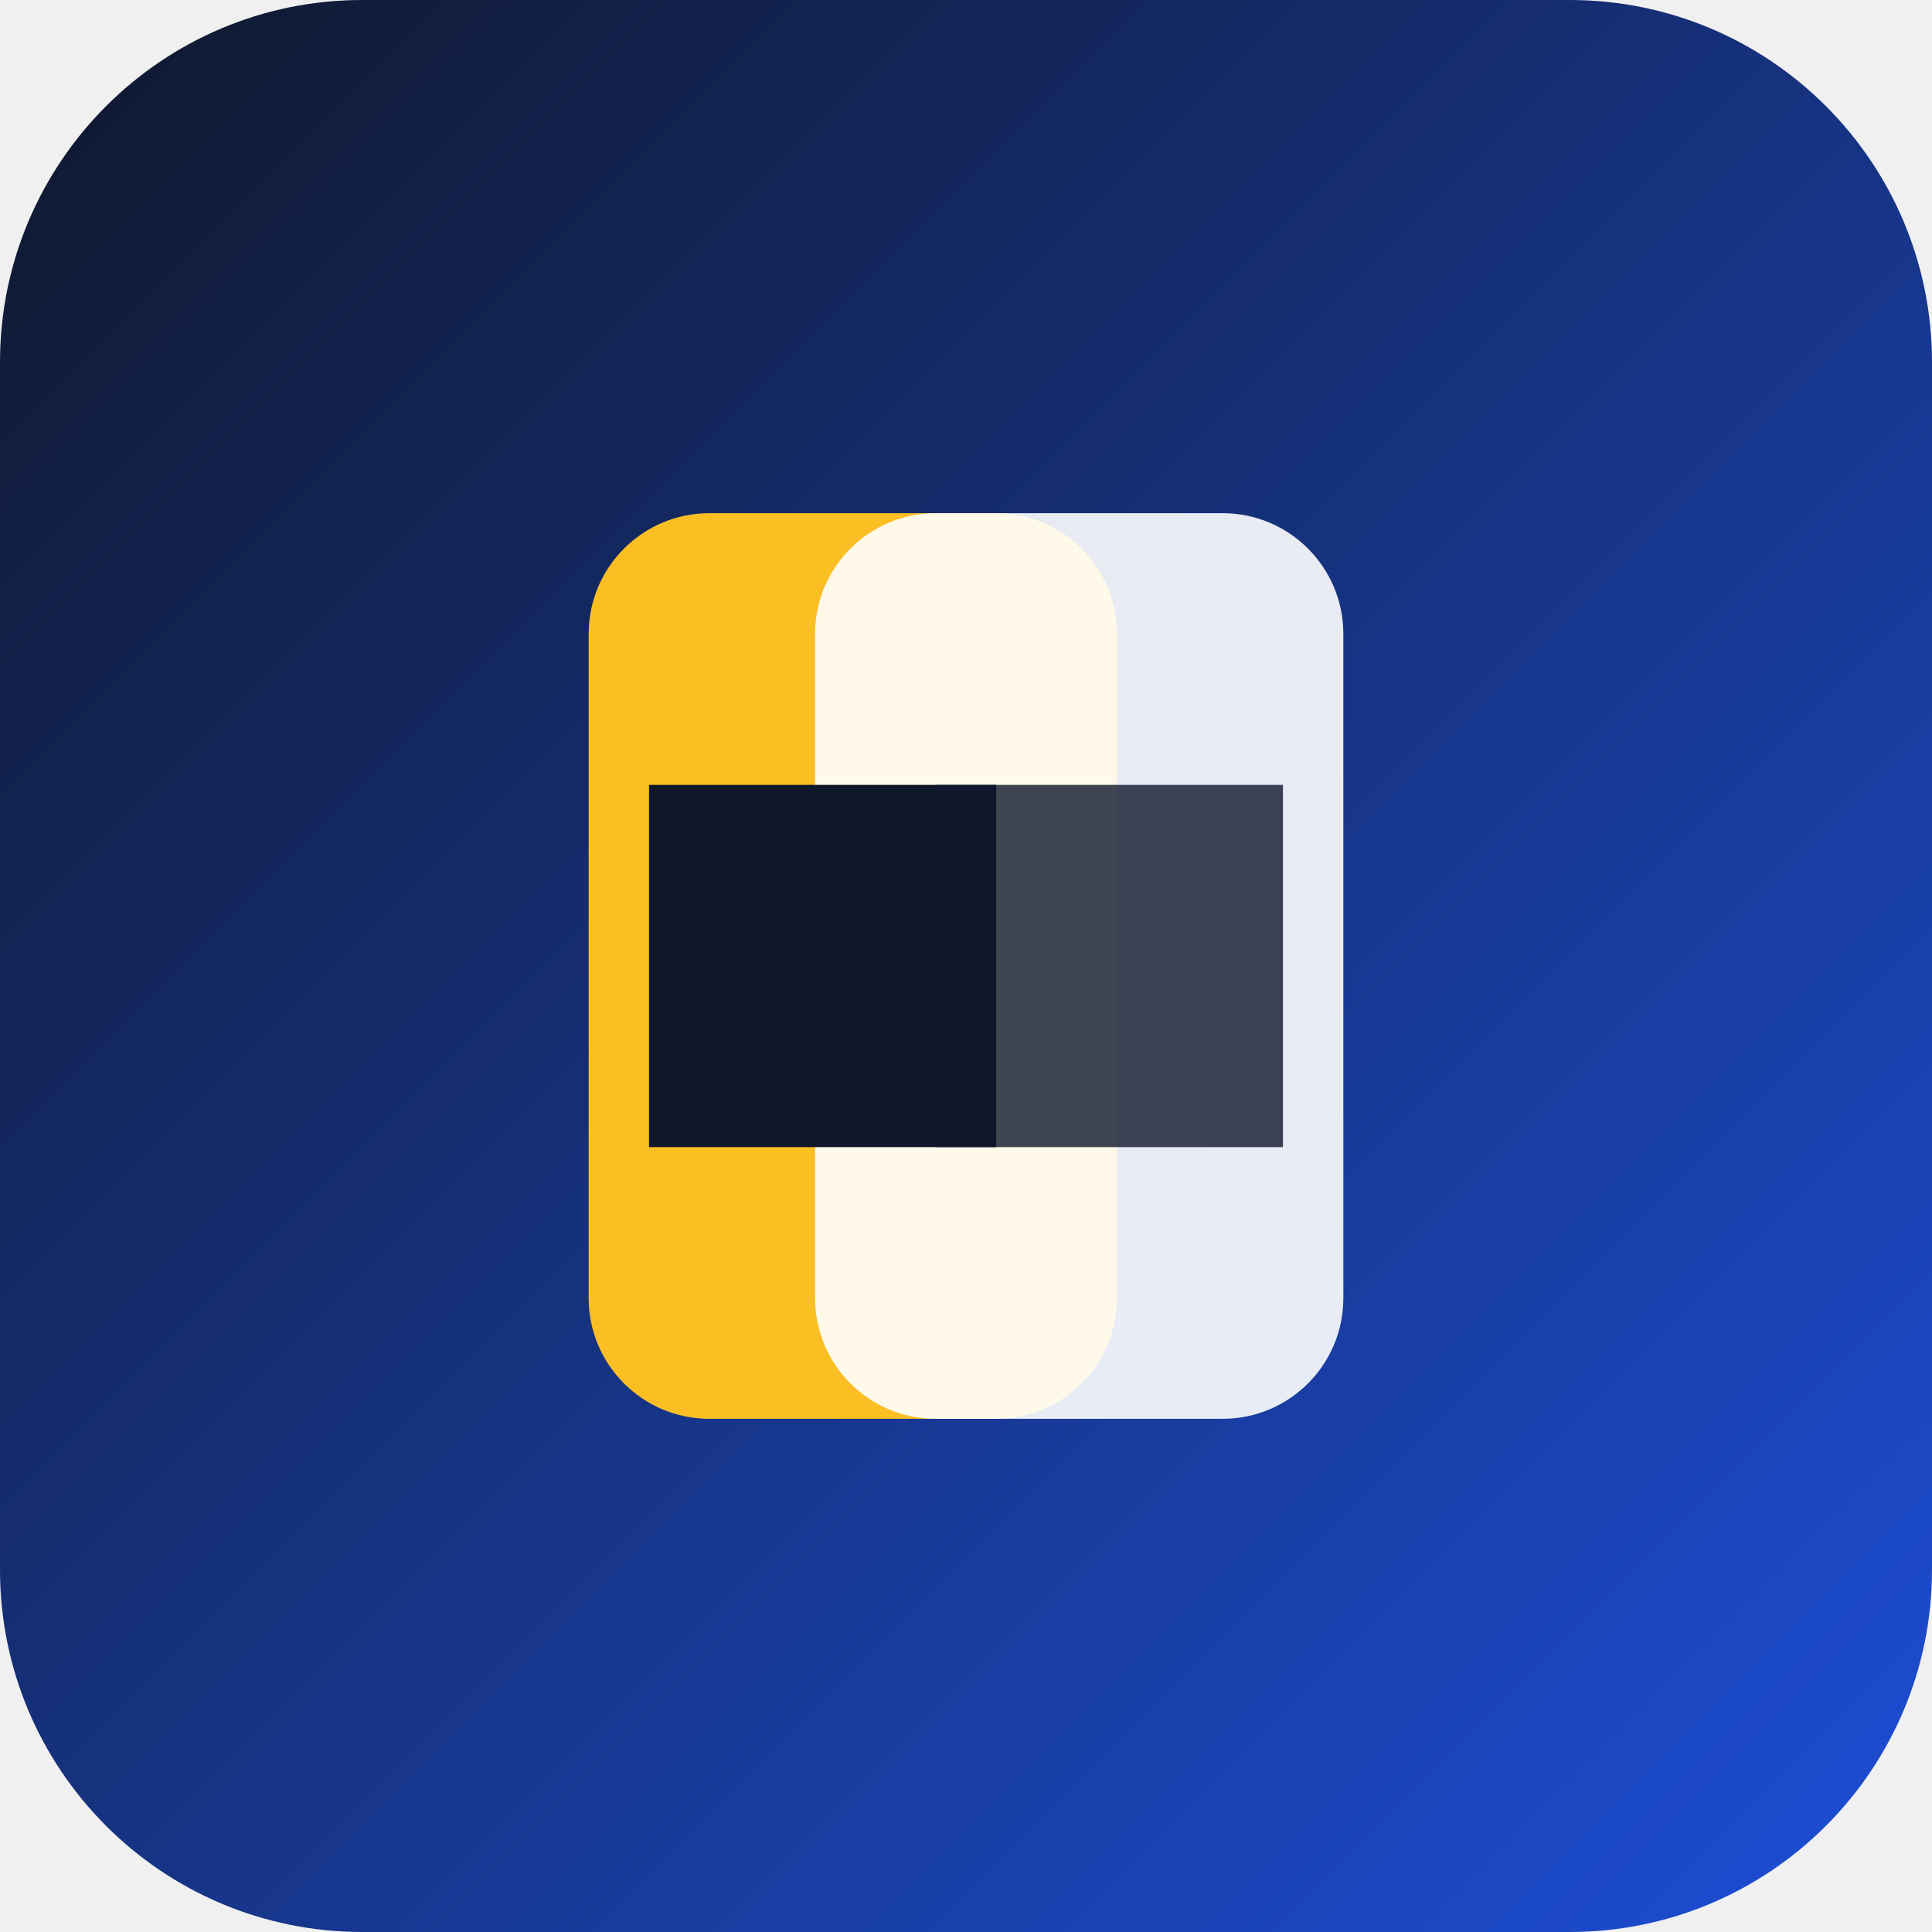
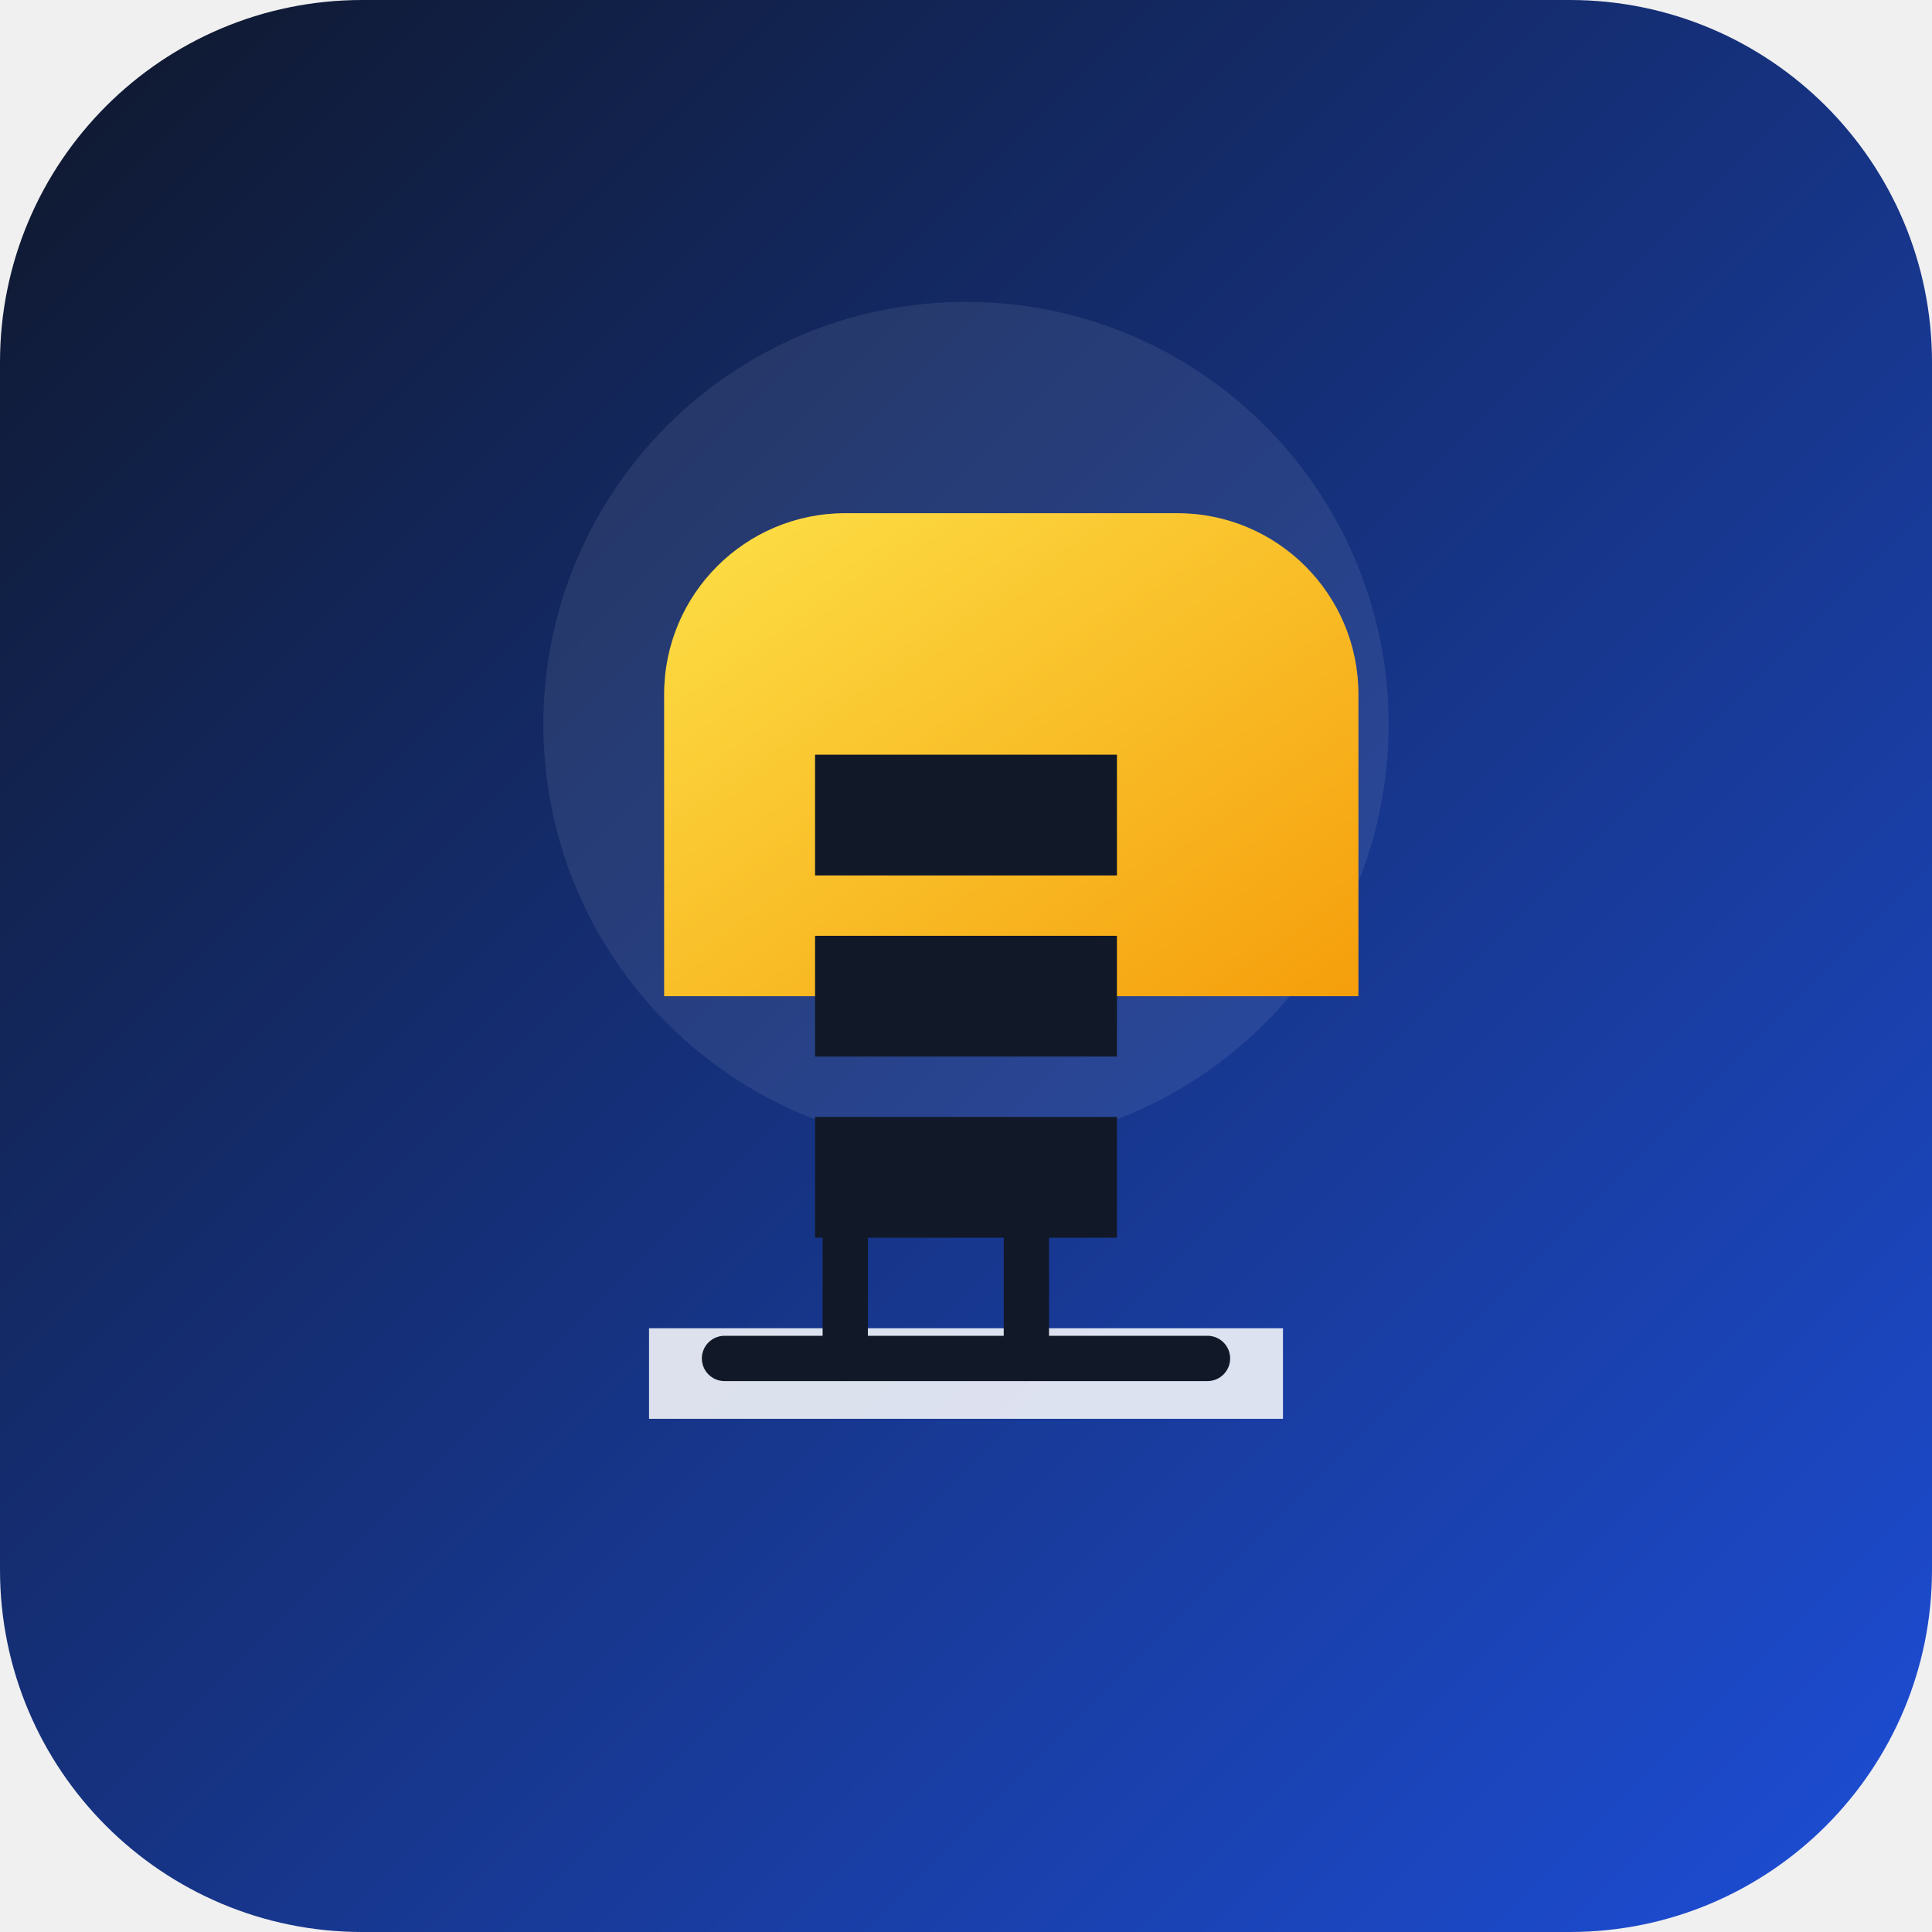
<svg xmlns="http://www.w3.org/2000/svg" width="256" height="256" viewBox="0 0 256 256" fill="none">
  <defs>
-     <linearGradient id="grad" x1="0" y1="0" x2="1" y2="1">
+     <linearGradient id="bg" x1="0" y1="0" x2="1" y2="1">
      <stop offset="0%" stop-color="#0f172a" />
      <stop offset="100%" stop-color="#1d4ed8" />
    </linearGradient>
+     <linearGradient id="gold" x1="0" y1="0" x2="1" y2="1">
+       <stop offset="0%" stop-color="#fde047" />
+       <stop offset="100%" stop-color="#f59e0b" />
+     </linearGradient>
  </defs>
-   <rect width="256" height="256" rx="48" fill="url(#grad)" />
-   <path d="M78 84C78 75.163 85.163 68 94 68H132C140.837 68 148 75.163 148 84V172C148 180.837 140.837 188 132 188H94C85.163 188 78 180.837 78 172V84Z" fill="#FBBF24" />
-   <path d="M108 84C108 75.163 115.163 68 124 68H162C170.837 68 178 75.163 178 84V172C178 180.837 170.837 188 162 188H124C115.163 188 108 180.837 108 172V84Z" fill="#fff" opacity="0.9" />
-   <path d="M86 104H132V152H86V104Z" fill="#0f172a" />
-   <path d="M124 104H170V152H124V104Z" fill="#0f172a" opacity="0.8" />
+   <rect width="256" height="256" rx="48" fill="url(#bg)" />
+   <circle cx="128" cy="96" r="56" fill="rgba(255,255,255,0.08)" />
+   <path d="M88 92C88 78.745 98.745 68 112 68H156C169.255 68 180 78.745 180 92V132H88V92Z" fill="url(#gold)" />
+   <path d="M108 100H148V116H108V100Z" fill="#111827" />
+   <path d="M108 124H148V140H108V124Z" fill="#111827" />
+   <path d="M108 148H148V164H108V148Z" fill="#111827" />
+   <path d="M86 176H170V188H86V176Z" fill="#fff" opacity="0.85" />
+   <path d="M96 180H160" stroke="#111827" stroke-width="6" stroke-linecap="round" />
+   <path d="M112 180V164" stroke="#111827" stroke-width="6" stroke-linecap="round" />
+   <path d="M136 180V164" stroke="#111827" stroke-width="6" stroke-linecap="round" />
</svg>
